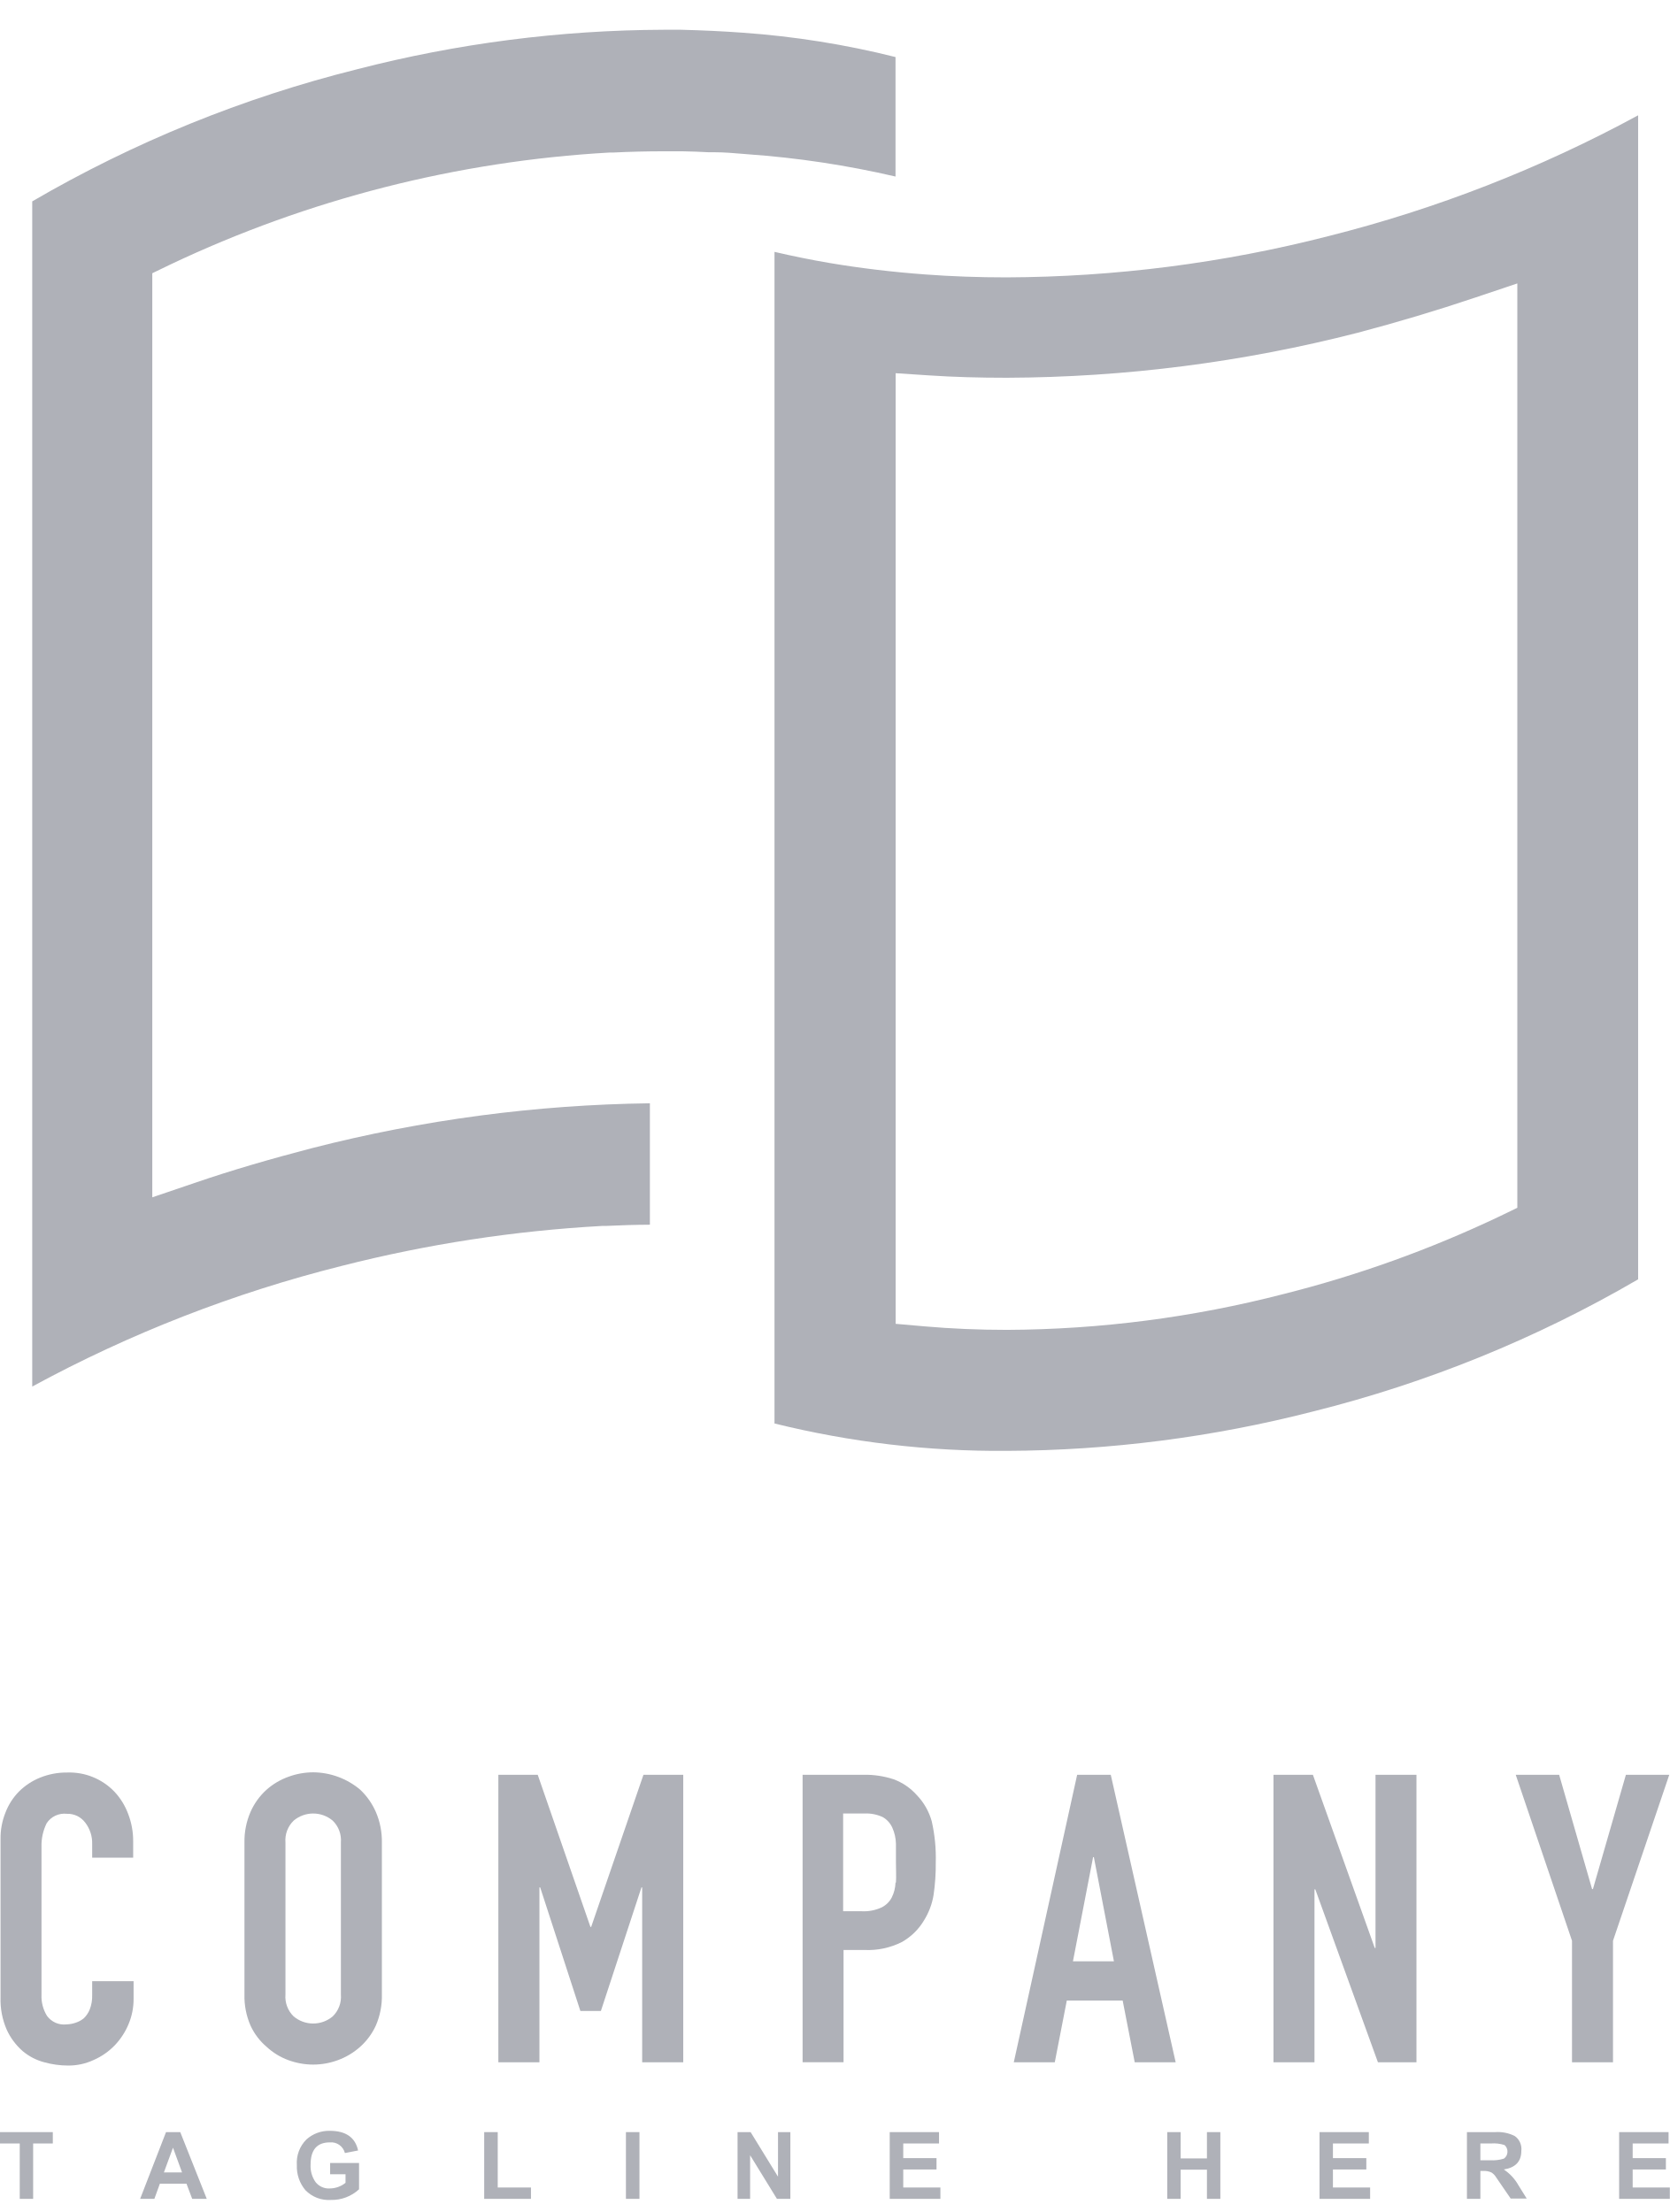
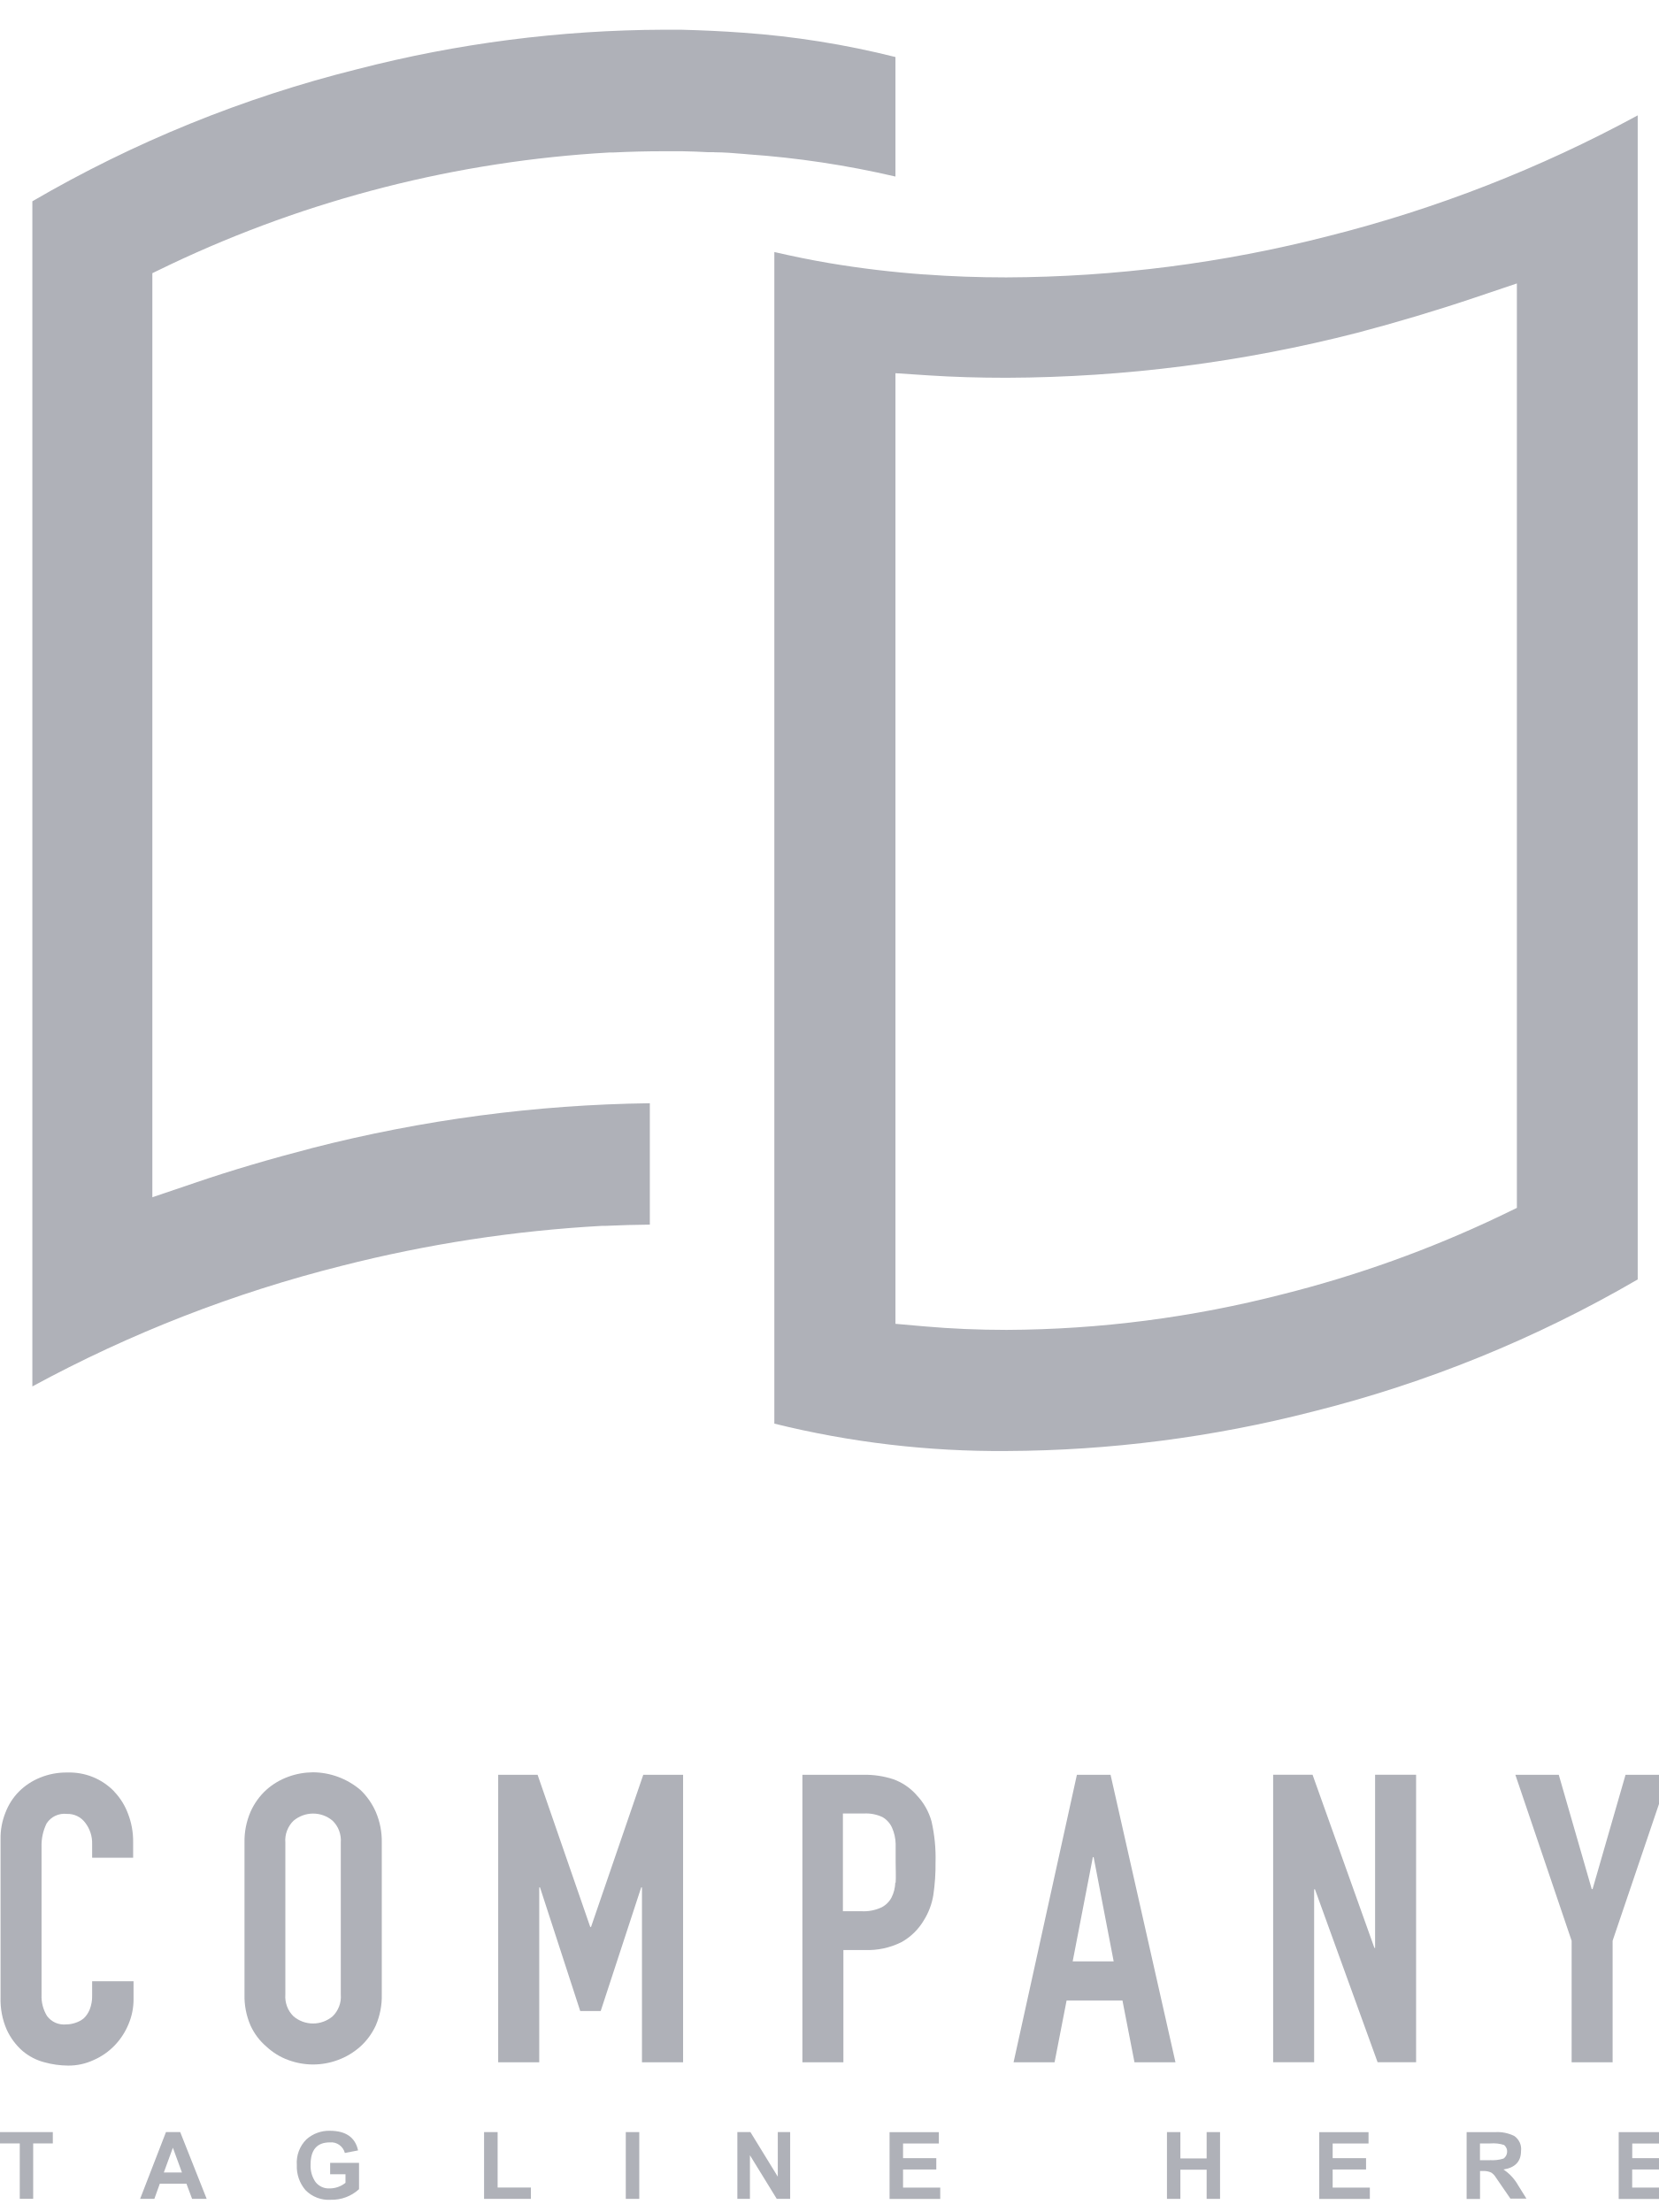
- <svg xmlns="http://www.w3.org/2000/svg" width="40" height="53" viewBox="0 0 40 53" fill="none">
-   <path fill-rule="evenodd" clip-rule="evenodd" d="M17.114 3.648H16.977C16.767 3.635 16.557 3.63 16.347 3.625H16.347H16.327H15.892C15.495 3.625 15.09 3.635 14.688 3.655C14.657 3.653 14.627 3.653 14.597 3.655C10.952 3.862 7.382 4.773 4.08 6.338L3.648 6.547V28.688L4.66 28.344C5.548 28.039 6.494 27.765 7.473 27.51C10.119 26.831 12.837 26.47 15.568 26.435V29.344C15.206 29.346 14.855 29.357 14.503 29.374H14.419C12.318 29.49 10.232 29.81 8.191 30.33C5.607 30.977 3.114 31.949 0.772 33.222V4.825C3.205 3.406 5.825 2.34 8.556 1.659C10.953 1.04 13.417 0.722 15.892 0.713H16.319C16.83 0.726 17.329 0.749 17.797 0.784C19.03 0.871 20.253 1.066 21.452 1.367V4.23C20.287 3.959 19.103 3.78 17.91 3.696C17.886 3.694 17.862 3.692 17.838 3.69C17.591 3.669 17.344 3.648 17.114 3.648ZM22.153 6.575C22.788 6.623 23.445 6.646 24.111 6.646C26.712 6.636 29.303 6.304 31.824 5.657C34.407 5.007 36.899 4.035 39.241 2.763V30.653C36.807 32.072 34.185 33.138 31.455 33.819C29.057 34.436 26.593 34.753 24.118 34.763C22.243 34.778 20.374 34.557 18.553 34.107V6.035C18.983 6.135 19.426 6.226 19.876 6.302C20.615 6.427 21.394 6.519 22.153 6.575ZM36.347 6.791L35.335 7.131C34.404 7.444 33.466 7.724 32.522 7.973C29.775 8.679 26.951 9.041 24.116 9.051C23.456 9.051 22.849 9.034 22.262 8.995L21.455 8.942V29.031V31.719L22.148 31.78C22.79 31.836 23.453 31.864 24.121 31.864C26.354 31.854 28.578 31.566 30.741 31.007C32.522 30.56 34.255 29.937 35.914 29.148L36.347 28.939V6.791Z" fill="#AFB1B8" />
-   <path d="M2.737 42.925C2.592 42.775 2.416 42.656 2.222 42.578C2.028 42.499 1.82 42.463 1.611 42.47C1.389 42.467 1.168 42.509 0.961 42.592C0.772 42.668 0.6 42.781 0.455 42.925C0.312 43.07 0.201 43.244 0.129 43.434C0.05 43.634 0.01 43.847 0.013 44.062V47.856C0.004 48.124 0.055 48.389 0.162 48.634C0.251 48.829 0.381 49.002 0.541 49.143C0.693 49.271 0.871 49.363 1.062 49.413C1.247 49.464 1.438 49.491 1.629 49.491C1.84 49.493 2.05 49.448 2.241 49.359C2.431 49.276 2.603 49.157 2.747 49.008C2.888 48.861 3.001 48.688 3.079 48.5C3.16 48.308 3.201 48.102 3.2 47.894V47.47H2.208V47.808C2.211 47.923 2.192 48.038 2.15 48.146C2.118 48.227 2.069 48.3 2.006 48.36C1.945 48.409 1.874 48.447 1.799 48.469C1.732 48.491 1.662 48.503 1.591 48.505C1.503 48.515 1.413 48.502 1.331 48.466C1.249 48.43 1.179 48.373 1.126 48.301C1.032 48.149 0.986 47.972 0.994 47.793V44.255C0.988 44.059 1.03 43.865 1.116 43.688C1.167 43.608 1.24 43.544 1.326 43.504C1.412 43.464 1.507 43.448 1.601 43.459C1.687 43.456 1.772 43.474 1.849 43.511C1.926 43.549 1.993 43.604 2.044 43.673C2.155 43.819 2.213 43.998 2.208 44.182V44.51H3.19V44.123C3.192 43.896 3.151 43.671 3.069 43.459C2.995 43.261 2.883 43.079 2.737 42.925Z" fill="#AFB1B8" />
-   <path d="M8.629 42.882C8.313 42.615 7.914 42.468 7.501 42.465C7.299 42.466 7.098 42.502 6.909 42.572C6.716 42.641 6.538 42.746 6.385 42.882C6.221 43.03 6.09 43.211 6.001 43.414C5.901 43.645 5.851 43.896 5.856 44.149V47.788C5.849 48.044 5.899 48.298 6.001 48.533C6.09 48.728 6.222 48.902 6.385 49.041C6.537 49.182 6.715 49.291 6.909 49.362C7.098 49.431 7.299 49.468 7.501 49.468C7.703 49.468 7.903 49.432 8.093 49.362C8.29 49.29 8.472 49.181 8.629 49.041C8.787 48.899 8.915 48.726 9.003 48.533C9.105 48.298 9.154 48.044 9.148 47.788V44.149C9.152 43.896 9.103 43.645 9.003 43.414C8.915 43.213 8.788 43.032 8.629 42.882ZM8.166 47.788C8.174 47.885 8.161 47.982 8.127 48.073C8.093 48.164 8.039 48.247 7.969 48.314C7.838 48.424 7.673 48.484 7.502 48.484C7.331 48.484 7.166 48.424 7.035 48.314C6.965 48.247 6.911 48.164 6.877 48.073C6.843 47.982 6.83 47.885 6.838 47.788V44.149C6.83 44.052 6.843 43.954 6.877 43.863C6.911 43.772 6.965 43.69 7.035 43.622C7.166 43.512 7.331 43.452 7.502 43.452C7.673 43.452 7.838 43.512 7.969 43.622C8.039 43.69 8.093 43.772 8.127 43.863C8.161 43.954 8.174 44.052 8.166 44.149V47.788Z" fill="#AFB1B8" />
-   <path d="M16.367 49.413V42.524H15.414L14.161 46.17H14.144L12.881 42.524H11.938V49.413H12.922V45.222H12.94L13.903 48.184H14.394L15.366 45.222H15.383V49.413H16.367Z" fill="#AFB1B8" />
-   <path d="M21.958 43.007C21.806 42.837 21.615 42.708 21.401 42.63C21.171 42.556 20.93 42.519 20.688 42.524H19.226V49.412H20.207V46.722H20.713C21.02 46.736 21.324 46.671 21.599 46.534C21.822 46.41 22.008 46.228 22.138 46.007C22.251 45.824 22.328 45.62 22.363 45.407C22.401 45.148 22.419 44.886 22.416 44.624C22.425 44.293 22.393 43.963 22.32 43.64C22.254 43.402 22.13 43.184 21.958 43.007ZM21.452 45.107C21.448 45.232 21.417 45.354 21.361 45.466C21.305 45.572 21.216 45.657 21.108 45.707C20.963 45.772 20.804 45.802 20.645 45.794H20.197V43.452H20.703C20.856 43.444 21.008 43.474 21.146 43.538C21.247 43.596 21.328 43.685 21.376 43.793C21.43 43.914 21.459 44.044 21.462 44.176C21.462 44.322 21.462 44.474 21.462 44.634C21.462 44.794 21.472 44.96 21.462 45.107H21.452Z" fill="#AFB1B8" />
-   <path d="M26.608 42.524H25.803L24.285 49.413H25.267L25.555 47.933H26.893L27.182 49.413H28.163L26.608 42.524ZM25.702 46.994L26.185 44.497H26.203L26.684 46.994H25.702Z" fill="#AFB1B8" />
-   <path d="M32.95 46.674H32.932L31.45 42.524H30.506V49.413H31.488V45.27H31.508L33.008 49.413H33.931V42.524H32.95V46.674Z" fill="#AFB1B8" />
-   <path d="M38.948 42.524L38.158 45.263H38.138L37.349 42.524H36.309L37.657 46.501V49.413H38.639V46.501L39.987 42.524H38.948Z" fill="#AFB1B8" />
-   <path d="M0 51.358H0.473V52.685H0.794V51.358H1.265V51.086H0V51.358Z" fill="#AFB1B8" />
-   <path d="M3.977 51.086L3.357 52.685H3.698L3.83 52.321H4.467L4.604 52.685H4.953L4.318 51.086H3.977ZM3.926 52.052L4.144 51.459L4.361 52.052H3.926Z" fill="#AFB1B8" />
-   <path d="M7.908 52.095H8.277V52.301C8.169 52.388 8.036 52.435 7.898 52.436C7.833 52.44 7.769 52.428 7.71 52.401C7.651 52.375 7.599 52.334 7.559 52.283C7.474 52.162 7.432 52.015 7.44 51.866C7.44 51.51 7.594 51.332 7.9 51.332C7.981 51.324 8.062 51.346 8.128 51.392C8.194 51.439 8.242 51.508 8.262 51.587L8.578 51.526C8.51 51.213 8.285 51.055 7.9 51.055C7.695 51.05 7.495 51.123 7.341 51.261C7.261 51.341 7.198 51.437 7.159 51.543C7.119 51.65 7.103 51.763 7.111 51.877C7.102 52.095 7.175 52.31 7.316 52.477C7.394 52.557 7.489 52.62 7.594 52.661C7.699 52.701 7.811 52.718 7.923 52.711C8.173 52.718 8.417 52.626 8.601 52.456V51.826H7.908V52.095Z" fill="#AFB1B8" />
-   <path d="M11.923 51.086H11.599V52.685H12.719V52.413H11.923V51.086Z" fill="#AFB1B8" />
-   <path d="M15.318 51.086H14.994V52.685H15.318V51.086Z" fill="#AFB1B8" />
-   <path d="M18.637 52.154L17.981 51.086H17.668V52.685H17.969V51.64L18.611 52.685H18.933V51.086H18.637V52.154Z" fill="#AFB1B8" />
-   <path d="M21.637 51.981H22.434V51.709H21.637V51.358H22.494V51.086H21.313V52.685H22.527V52.413H21.637V51.981Z" fill="#AFB1B8" />
-   <path d="M28.912 51.716H28.282V51.086H27.961V52.685H28.282V51.986H28.912V52.685H29.233V51.086H28.912V51.716Z" fill="#AFB1B8" />
-   <path d="M31.93 51.981H32.73V51.709H31.93V51.358H32.79V51.086H31.609V52.685H32.821V52.413H31.93V51.981Z" fill="#AFB1B8" />
-   <path d="M36.023 51.981C36.301 51.938 36.443 51.79 36.443 51.536C36.451 51.468 36.441 51.399 36.413 51.336C36.386 51.273 36.342 51.219 36.286 51.18C36.142 51.107 35.98 51.075 35.818 51.086H35.14V52.685H35.462V52.016H35.525C35.593 52.012 35.662 52.024 35.725 52.052C35.772 52.081 35.811 52.121 35.839 52.169L36.188 52.678H36.572L36.377 52.365C36.291 52.21 36.17 52.079 36.023 51.981ZM35.699 51.76H35.462V51.358H35.715C35.825 51.349 35.936 51.362 36.041 51.396C36.064 51.416 36.083 51.442 36.095 51.471C36.107 51.5 36.113 51.531 36.111 51.562C36.11 51.594 36.101 51.624 36.087 51.652C36.072 51.679 36.051 51.703 36.026 51.721C35.92 51.754 35.81 51.767 35.699 51.76Z" fill="#AFB1B8" />
-   <path d="M39.11 51.981H39.906V51.709H39.11V51.358H39.97V51.086H38.786V52.685H40V52.413H39.11V51.981Z" fill="#AFB1B8" />
+ <svg xmlns="http://www.w3.org/2000/svg" version="1.1" width="24" height="32" viewBox="0 0 24 32">
+   <path fill="#afb1b8" d="M10.333 2.202h-0.082c-0.127-0.008-0.254-0.011-0.38-0.014v0h-0.275c-0.24 0-0.484 0.006-0.727 0.018-0.018-0.001-0.037-0.001-0.055 0-2.2 0.125-4.356 0.675-6.349 1.62l-0.261 0.126v13.368l0.611-0.207c0.536-0.184 1.107-0.35 1.698-0.504 1.598-0.41 3.239-0.628 4.888-0.649v1.756c-0.218 0.002-0.431 0.008-0.643 0.018h-0.050c-1.269 0.070-2.528 0.263-3.76 0.577-1.56 0.391-3.065 0.977-4.48 1.746v-17.145c1.469-0.857 3.051-1.5 4.7-1.911 1.447-0.374 2.935-0.566 4.429-0.571h0.258c0.309 0.008 0.609 0.022 0.892 0.043 0.744 0.052 1.483 0.17 2.207 0.352v1.729c-0.703-0.164-1.418-0.272-2.138-0.322-0.015-0.001-0.029-0.002-0.044-0.004-0.149-0.013-0.298-0.025-0.437-0.025zM13.375 3.97c0.383 0.029 0.78 0.043 1.182 0.043 1.571-0.006 3.135-0.206 4.657-0.597 1.559-0.392 3.064-0.979 4.478-1.747v16.84c-1.47 0.856-3.053 1.5-4.701 1.912-1.448 0.372-2.935 0.564-4.429 0.57-1.132 0.009-2.261-0.124-3.36-0.396v-16.949c0.26 0.060 0.527 0.115 0.799 0.161 0.446 0.075 0.916 0.131 1.375 0.164zM21.945 4.1l-0.611 0.206c-0.562 0.189-1.129 0.358-1.698 0.508-1.659 0.426-3.363 0.645-5.075 0.651-0.399 0-0.765-0.011-1.12-0.034l-0.487-0.032v13.752l0.418 0.037c0.388 0.034 0.788 0.051 1.191 0.051 1.349-0.006 2.691-0.18 3.997-0.517 1.075-0.27 2.122-0.646 3.123-1.122l0.261-0.126v-13.373z" />
+   <path fill="#afb1b8" d="M1.653 25.917c-0.088-0.091-0.194-0.163-0.311-0.21s-0.243-0.069-0.369-0.065c-0.134-0.002-0.268 0.023-0.393 0.074-0.114 0.046-0.218 0.114-0.305 0.201s-0.153 0.192-0.197 0.307c-0.048 0.121-0.072 0.249-0.070 0.379v2.291c-0.005 0.161 0.025 0.322 0.090 0.47 0.054 0.117 0.132 0.222 0.229 0.307 0.092 0.077 0.199 0.133 0.315 0.163 0.111 0.031 0.226 0.047 0.342 0.048 0.128 0.001 0.254-0.026 0.37-0.080 0.115-0.050 0.218-0.122 0.305-0.212 0.085-0.089 0.153-0.193 0.2-0.307 0.049-0.116 0.074-0.24 0.073-0.365v-0.256h-0.599v0.204c0.002 0.070-0.010 0.139-0.035 0.204-0.020 0.049-0.049 0.093-0.087 0.129-0.037 0.030-0.080 0.052-0.125 0.066-0.040 0.013-0.083 0.021-0.125 0.021-0.053 0.006-0.108-0.002-0.157-0.023s-0.092-0.056-0.124-0.099c-0.056-0.092-0.084-0.199-0.079-0.307v-2.136c-0.004-0.118 0.021-0.236 0.073-0.342 0.031-0.048 0.075-0.087 0.127-0.111s0.11-0.034 0.166-0.027c0.052-0.002 0.103 0.009 0.149 0.031s0.087 0.056 0.118 0.098c0.067 0.088 0.102 0.196 0.099 0.307v0.198h0.593v-0.233c0.001-0.137-0.024-0.273-0.073-0.401-0.044-0.12-0.112-0.23-0.2-0.322z" />
+   <path fill="#afb1b8" d="M5.21 25.891c-0.191-0.161-0.432-0.25-0.681-0.252-0.122 0.001-0.243 0.022-0.357 0.064-0.116 0.042-0.224 0.105-0.316 0.187-0.099 0.089-0.178 0.199-0.232 0.321-0.060 0.14-0.090 0.291-0.087 0.444v2.197c-0.004 0.155 0.026 0.308 0.087 0.45 0.054 0.118 0.133 0.223 0.232 0.307 0.092 0.085 0.199 0.151 0.316 0.193 0.115 0.042 0.235 0.064 0.357 0.064s0.243-0.022 0.357-0.064c0.119-0.043 0.229-0.109 0.324-0.193 0.096-0.086 0.172-0.19 0.226-0.307 0.061-0.142 0.091-0.295 0.087-0.45v-2.197c0.003-0.152-0.027-0.304-0.087-0.444-0.053-0.121-0.13-0.23-0.226-0.321zM4.93 28.853c0.005 0.059-0.003 0.117-0.024 0.172s-0.053 0.105-0.095 0.145c-0.079 0.066-0.179 0.103-0.282 0.103s-0.203-0.036-0.282-0.103c-0.042-0.041-0.075-0.090-0.095-0.145s-0.029-0.114-0.024-0.172v-2.197c-0.005-0.059 0.003-0.117 0.024-0.172s0.053-0.105 0.095-0.145c0.079-0.066 0.179-0.103 0.282-0.103s0.203 0.036 0.282 0.103c0.042 0.041 0.075 0.090 0.095 0.145s0.029 0.114 0.024 0.172v2.197z" />
+   <path fill="#afb1b8" d="M9.882 29.834v-4.159h-0.576l-0.756 2.202h-0.011l-0.762-2.202h-0.57v4.159h0.594v-2.53h0.011l0.582 1.789h0.296l0.586-1.789h0.011v2.53h0.594z" />
+   <path fill="#afb1b8" d="M13.258 25.966c-0.092-0.103-0.207-0.181-0.336-0.227-0.139-0.045-0.285-0.067-0.431-0.064h-0.883v4.159h0.593v-1.624h0.305c0.185 0.008 0.369-0.031 0.535-0.114 0.135-0.075 0.247-0.185 0.325-0.318 0.069-0.111 0.115-0.234 0.136-0.362 0.023-0.157 0.034-0.315 0.032-0.473 0.006-0.2-0.014-0.399-0.058-0.594-0.040-0.144-0.115-0.275-0.218-0.382zM12.952 27.235c-0.003 0.075-0.021 0.149-0.055 0.216-0.034 0.064-0.087 0.115-0.153 0.146-0.088 0.039-0.184 0.057-0.28 0.052h-0.27v-1.414h0.305c0.092-0.005 0.184 0.013 0.267 0.052 0.061 0.035 0.11 0.089 0.139 0.154 0.032 0.073 0.050 0.152 0.052 0.232 0 0.088 0 0.18 0 0.276s0.006 0.197 0 0.286h-0.006z" />
+   <path fill="#afb1b8" d="M16.065 25.675h-0.486l-0.916 4.159h0.593l0.174-0.894h0.808l0.174 0.894h0.593l-0.939-4.159zM15.518 28.374l0.292-1.508h0.011l0.29 1.508h-0.593z" />
+   <path fill="#afb1b8" d="M19.894 28.18h-0.011l-0.895-2.506h-0.57v4.159h0.593v-2.501h0.012l0.906 2.501h0.557v-4.159h-0.593v2.506z" />
+   <path fill="#afb1b8" d="M23.516 25.675l-0.477 1.654h-0.012l-0.477-1.654h-0.628l0.814 2.401v1.758h0.593v-1.758l0.814-2.401h-0.628z" />
+   <path fill="#afb1b8" d="M0 31.008h0.286v0.801h0.194v-0.801h0.284v-0.164h-0.764v0.164z" />
+   <path fill="#afb1b8" d="M2.401 30.844l-0.374 0.966h0.206l0.079-0.22h0.385l0.082 0.22h0.211l-0.383-0.966h-0.206zM2.37 31.428l0.131-0.358 0.131 0.358h-0.263z" />
+   <path fill="#afb1b8" d="M4.775 31.454h0.223v0.124c-0.065 0.052-0.146 0.081-0.229 0.081-0.039 0.002-0.078-0.005-0.113-0.021s-0.067-0.040-0.091-0.071c-0.051-0.073-0.076-0.162-0.072-0.252 0-0.215 0.093-0.322 0.278-0.322 0.049-0.005 0.097 0.008 0.137 0.036s0.069 0.070 0.081 0.117l0.191-0.037c-0.041-0.189-0.177-0.284-0.409-0.284-0.124-0.003-0.245 0.041-0.338 0.124-0.049 0.048-0.086 0.106-0.11 0.17s-0.034 0.133-0.029 0.201c-0.006 0.132 0.039 0.262 0.124 0.362 0.047 0.049 0.105 0.087 0.168 0.111s0.131 0.035 0.199 0.030c0.151 0.004 0.298-0.051 0.409-0.153v-0.381h-0.418v0.163z" />
+   <path fill="#afb1b8" d="M7.199 30.844h-0.196v0.966h0.677v-0.164h-0.481v-0.801z" />
+   <path fill="#afb1b8" d="M9.248 30.844h-0.195v0.966h0.195v-0.966z" />
+   <path fill="#afb1b8" d="M11.252 31.489l-0.396-0.645h-0.189v0.966h0.182v-0.631l0.388 0.631h0.194v-0.966h-0.179v0.645z" />
+   <path fill="#afb1b8" d="M13.064 31.385h0.481v-0.164h-0.481v-0.212h0.518v-0.164h-0.713v0.966h0.733v-0.164h-0.538v-0.261z" />
+   <path fill="#afb1b8" d="M17.456 31.225h-0.38v-0.381h-0.194v0.966h0.194v-0.422h0.38v0.422h0.194v-0.966h-0.194v0.381z" />
+   <path fill="#afb1b8" d="M19.279 31.385h0.483v-0.164h-0.483v-0.212h0.519v-0.164h-0.713v0.966h0.732v-0.164h-0.538v-0.261z" />
+   <path fill="#afb1b8" d="M21.75 31.385c0.168-0.026 0.254-0.115 0.254-0.269 0.005-0.041-0.001-0.083-0.018-0.12s-0.043-0.070-0.077-0.094c-0.087-0.044-0.185-0.064-0.283-0.057h-0.409v0.966h0.194v-0.404h0.038c0.041-0.003 0.083 0.005 0.121 0.021 0.028 0.017 0.052 0.042 0.069 0.071l0.211 0.307h0.232l-0.118-0.189c-0.052-0.093-0.125-0.173-0.214-0.232zM21.554 31.251h-0.144v-0.243h0.153c0.067-0.005 0.134 0.002 0.197 0.023 0.014 0.012 0.025 0.028 0.033 0.045s0.011 0.036 0.010 0.055c-0.001 0.019-0.006 0.037-0.015 0.054s-0.021 0.031-0.037 0.042c-0.064 0.020-0.131 0.027-0.197 0.023z" />
+   <path fill="#afb1b8" d="M23.613 31.385h0.481v-0.164h-0.481v-0.212h0.519v-0.164h-0.715v0.966h0.733v-0.164h-0.538v-0.261z" />
</svg>
